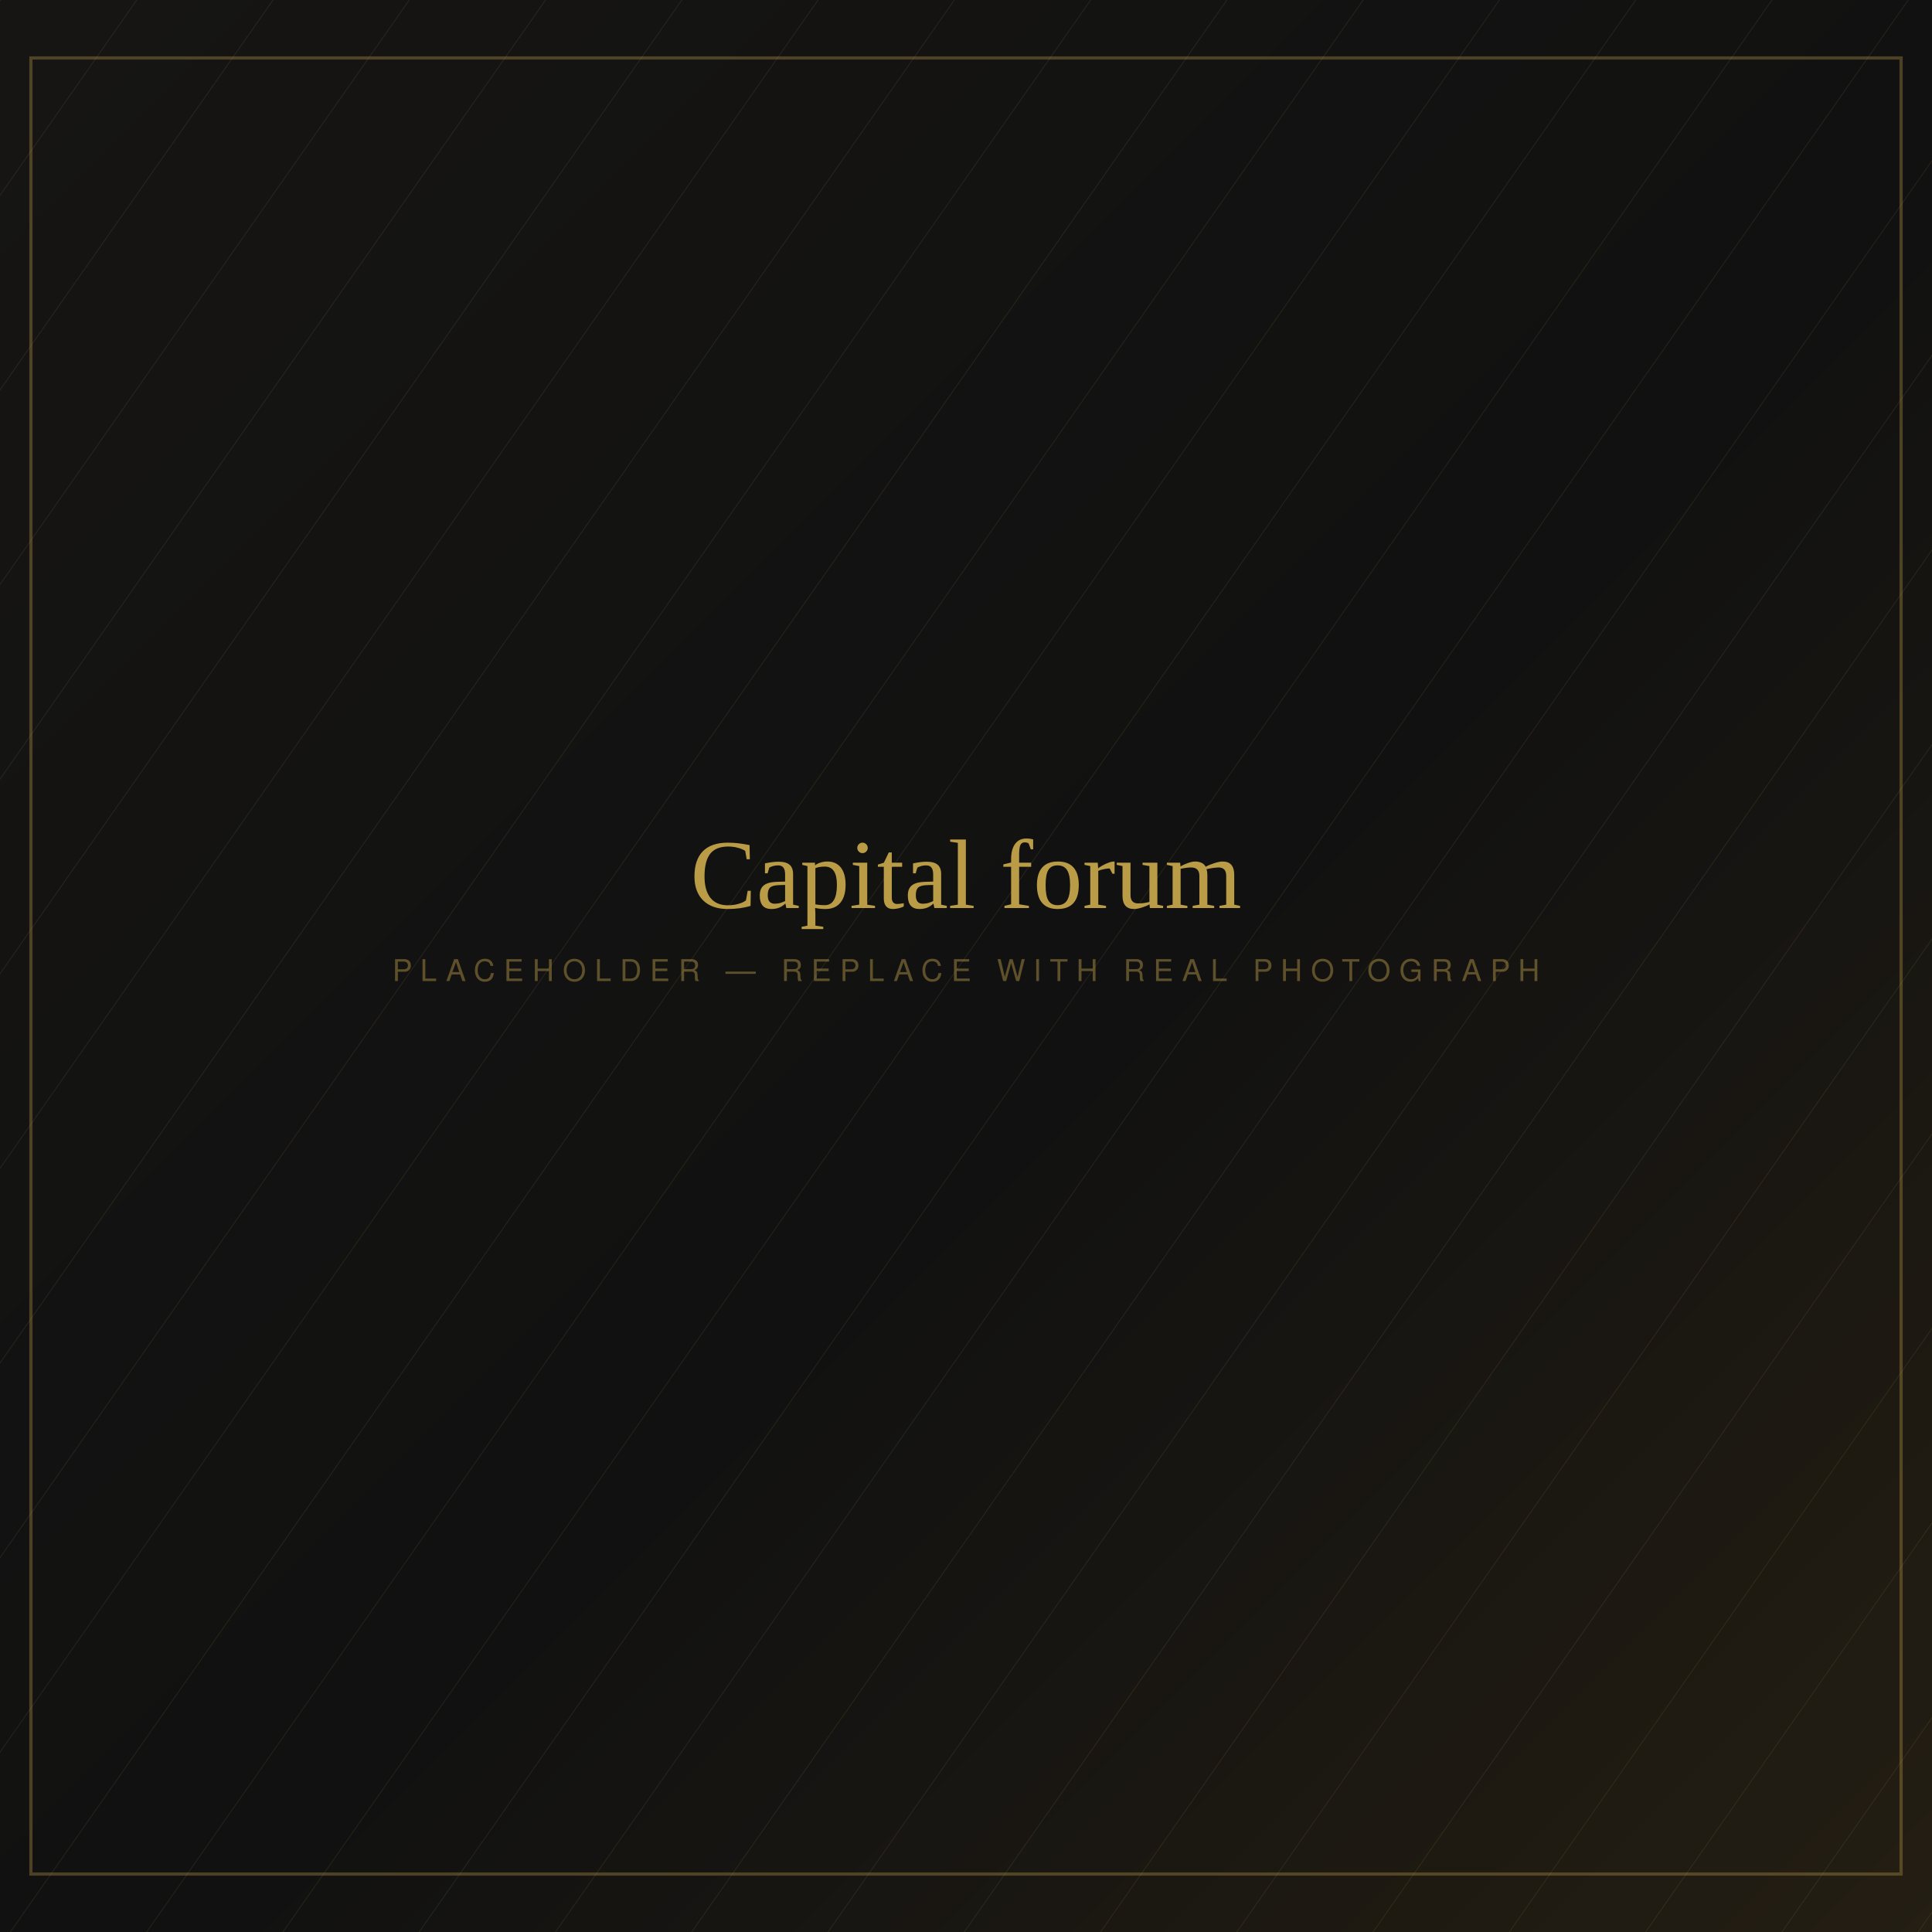
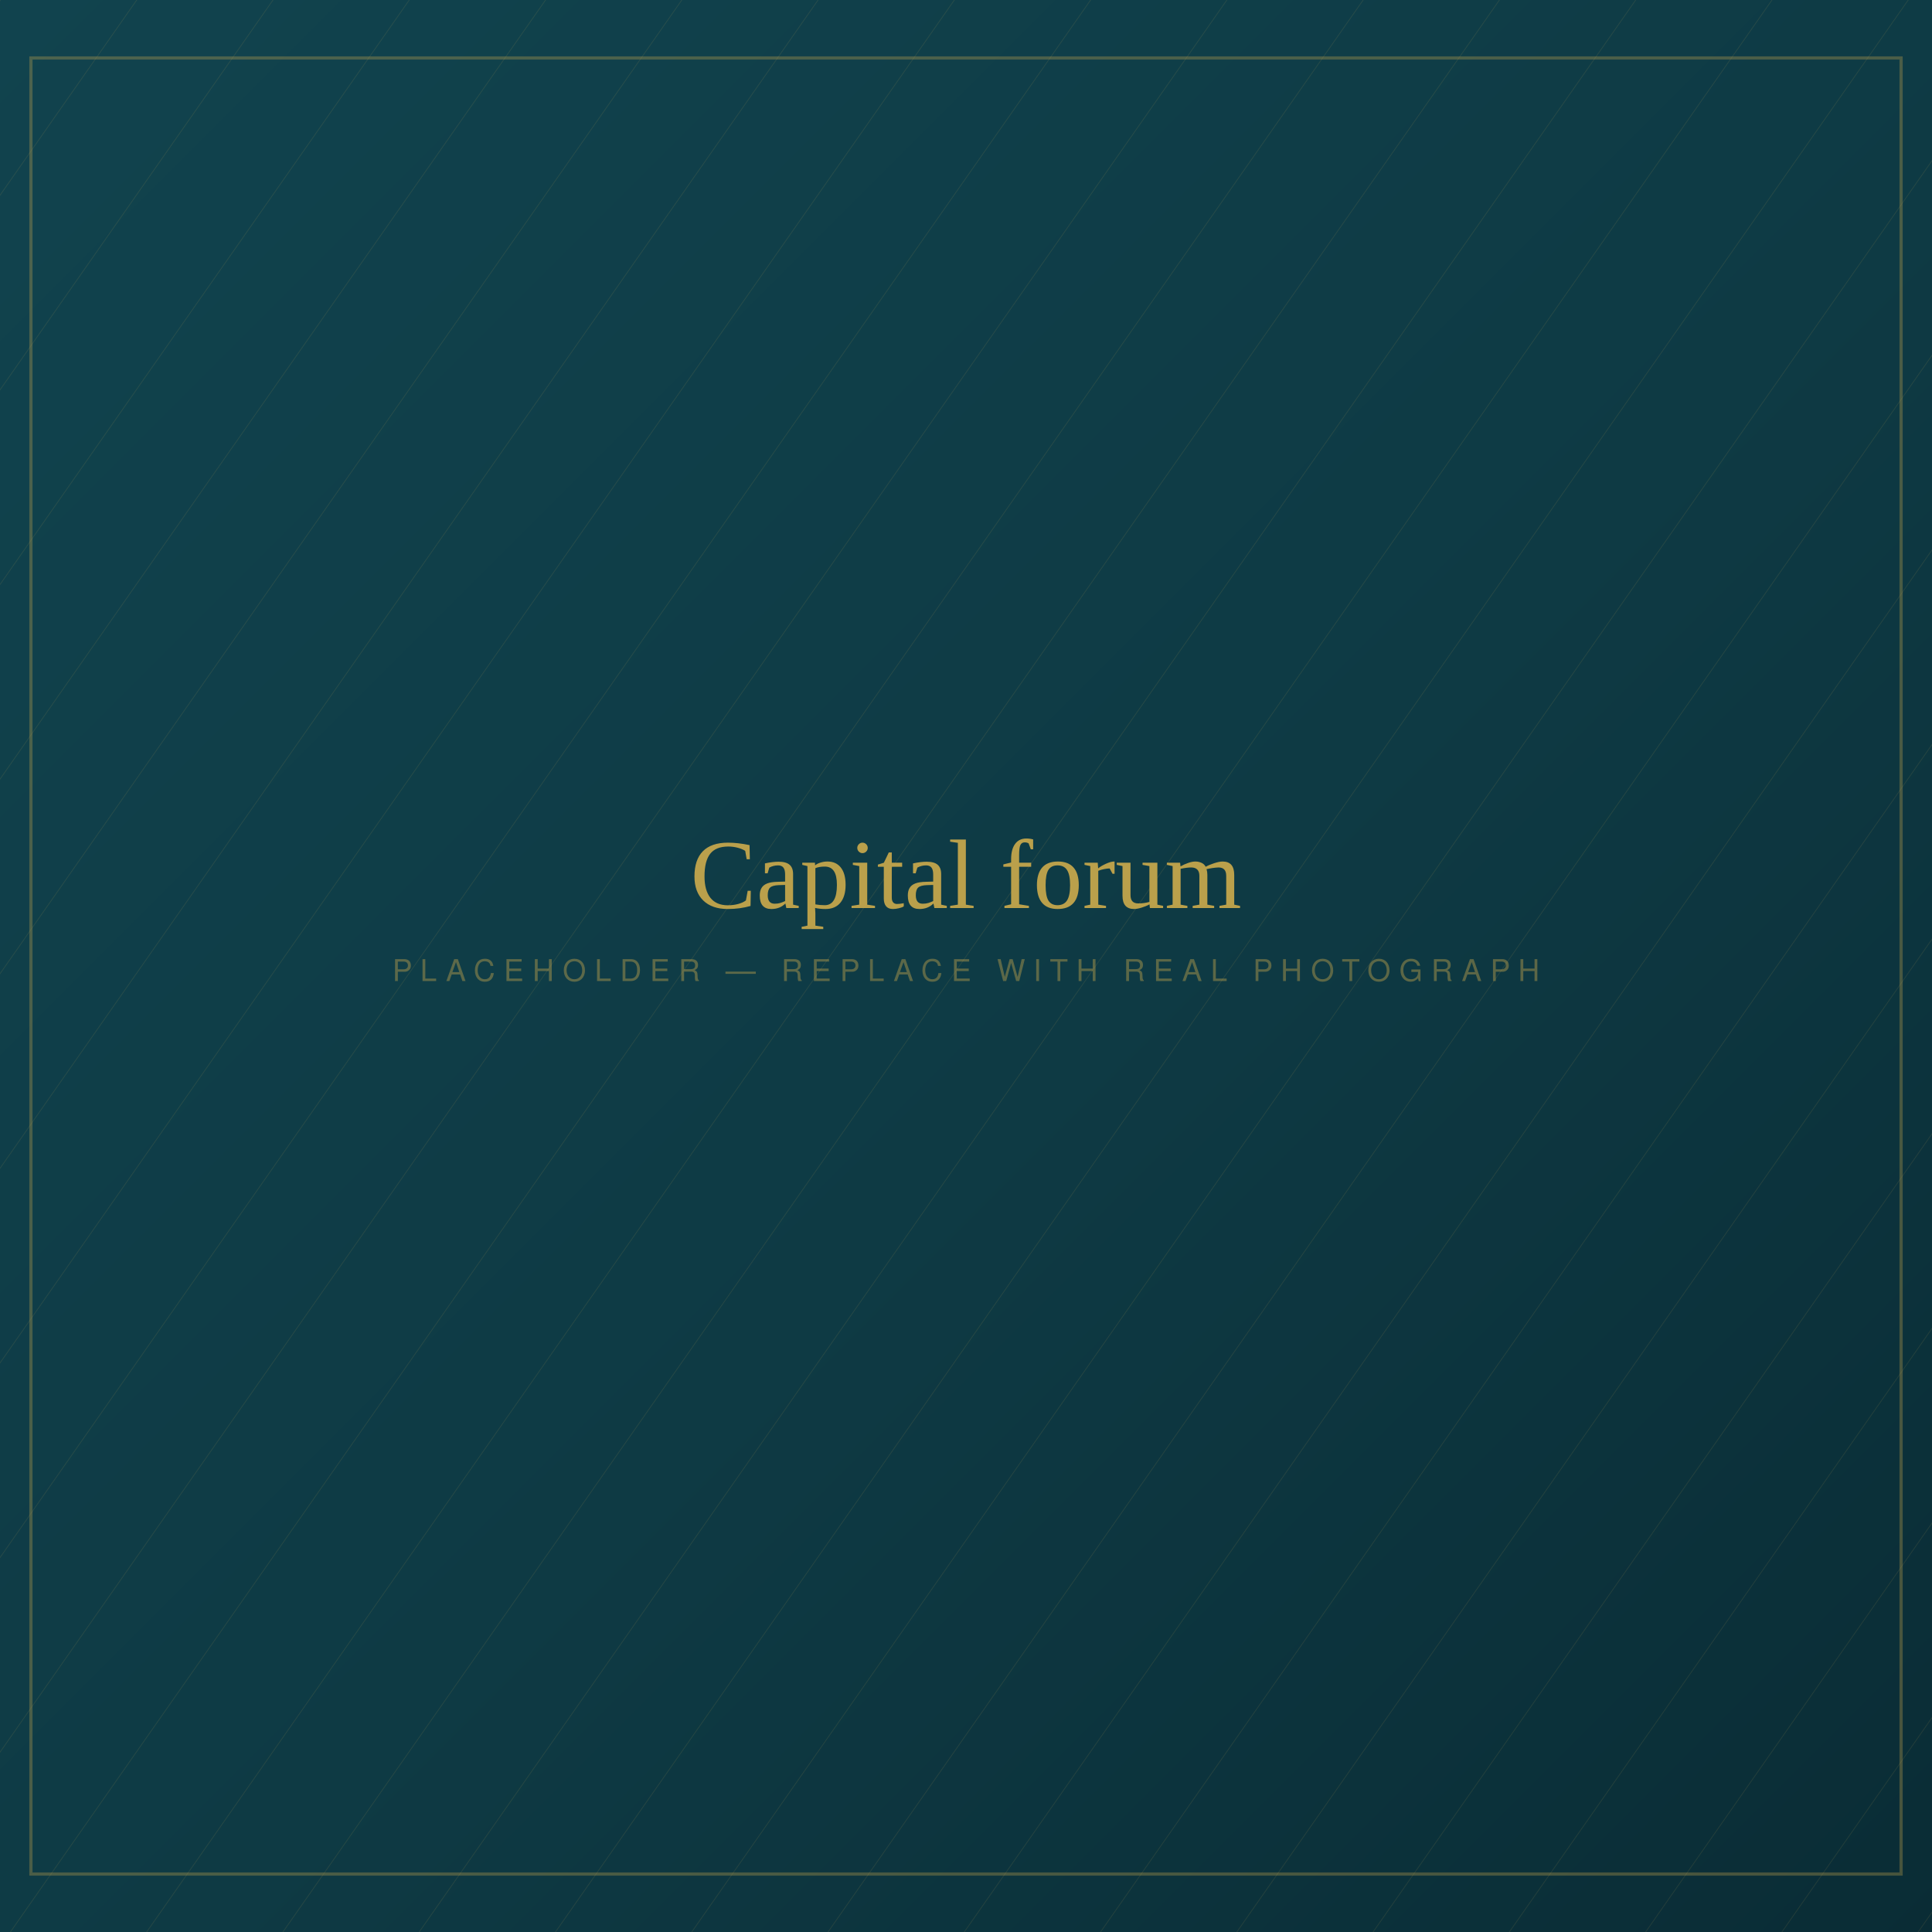
<svg xmlns="http://www.w3.org/2000/svg" viewBox="0 0 900 900" preserveAspectRatio="xMidYMid slice">
  <defs>
    <linearGradient id="g" x1="0" y1="0" x2="1" y2="1">
-       <stop offset="0%" stop-color="#161513" />
-       <stop offset="55%" stop-color="#111111" />
-       <stop offset="100%" stop-color="#241E13" />
+       <stop offset="0%" stop-color="#11434E" />
+       <stop offset="55%" stop-color="#0E3A44" />
+       <stop offset="100%" stop-color="#0A2C35" />
    </linearGradient>
    <pattern id="p" width="52" height="52" patternUnits="userSpaceOnUse" patternTransform="rotate(35)">
      <line x1="0" y1="0" x2="0" y2="52" stroke="#C9A84C" stroke-width="0.7" opacity="0.12" />
    </pattern>
  </defs>
  <rect width="100%" height="100%" fill="url(#g)" />
  <rect width="100%" height="100%" fill="url(#p)" />
  <rect x="1.6%" y="3%" width="96.8%" height="94%" fill="none" stroke="#C9A84C" stroke-width="1.5" opacity="0.32" />
  <text x="50%" y="47%" text-anchor="middle" font-family="Georgia, 'Times New Roman', serif" font-size="46" fill="#C9A84C" opacity="0.92">Capital forum</text>
  <text x="50%" y="47%" dy="34" text-anchor="middle" font-family="Helvetica, Arial, sans-serif" font-size="14" letter-spacing="4" fill="#C9A84C" opacity="0.42">PLACEHOLDER — REPLACE WITH REAL PHOTOGRAPH</text>
</svg>
